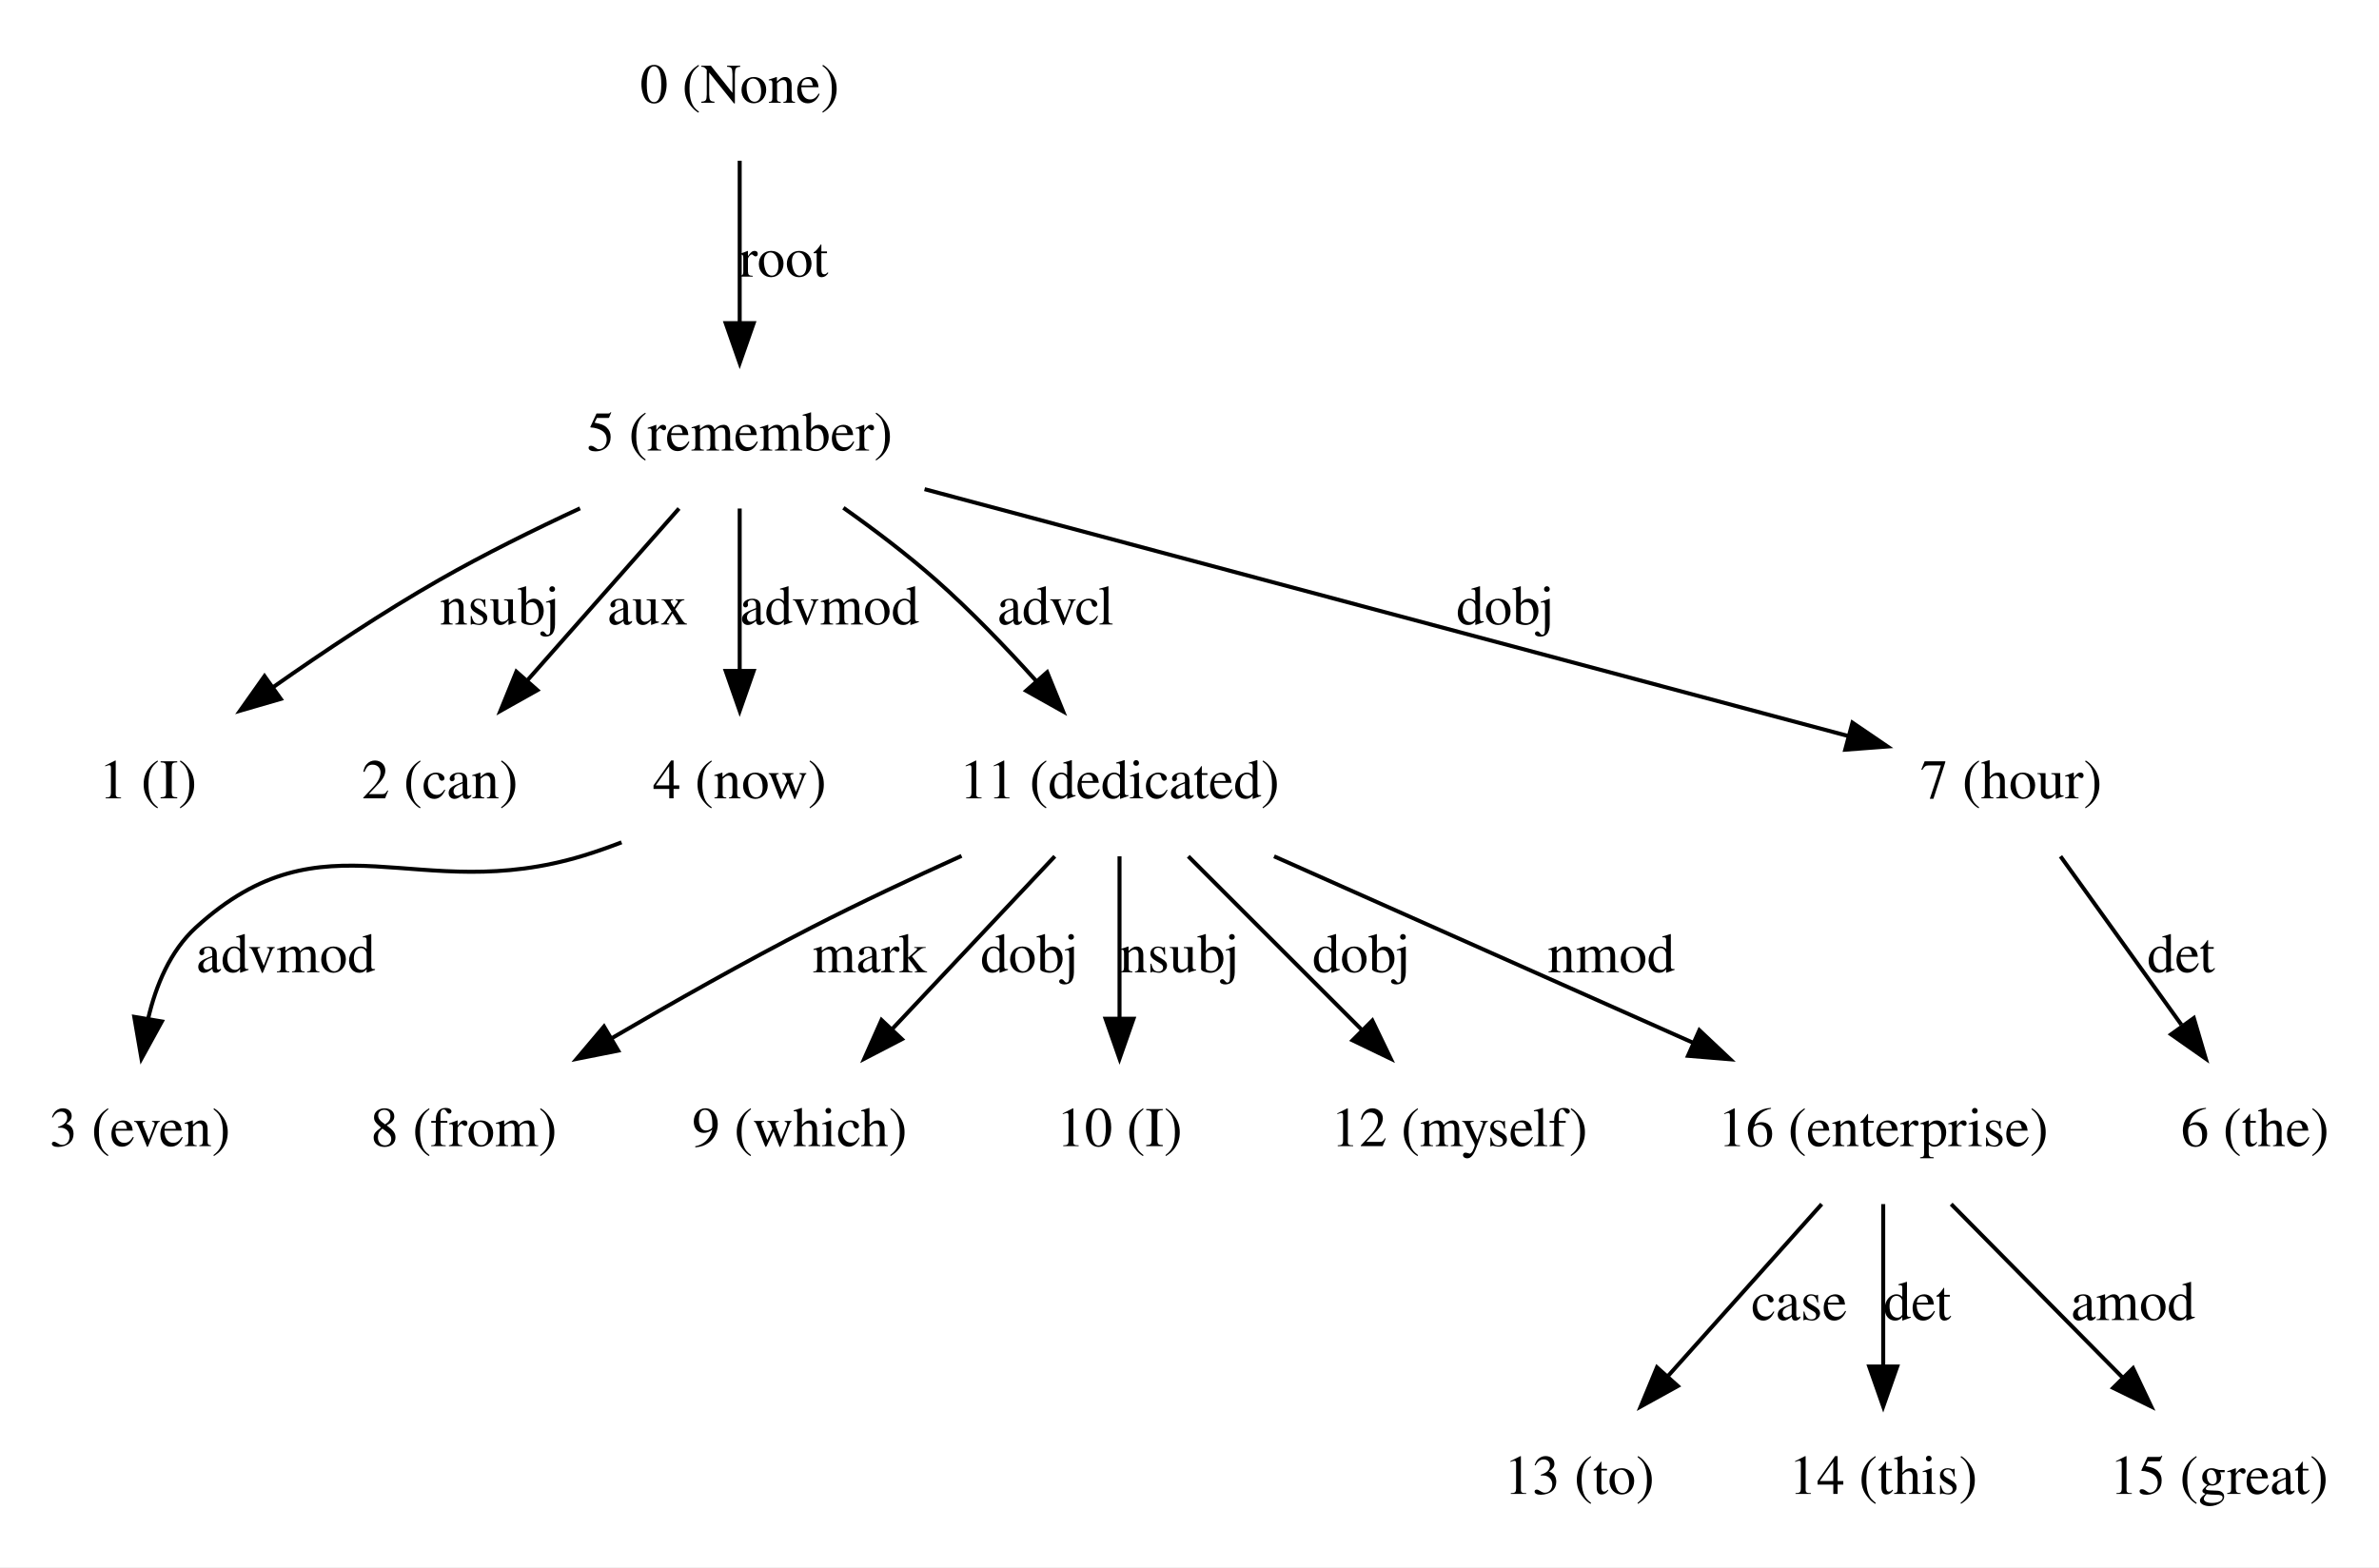
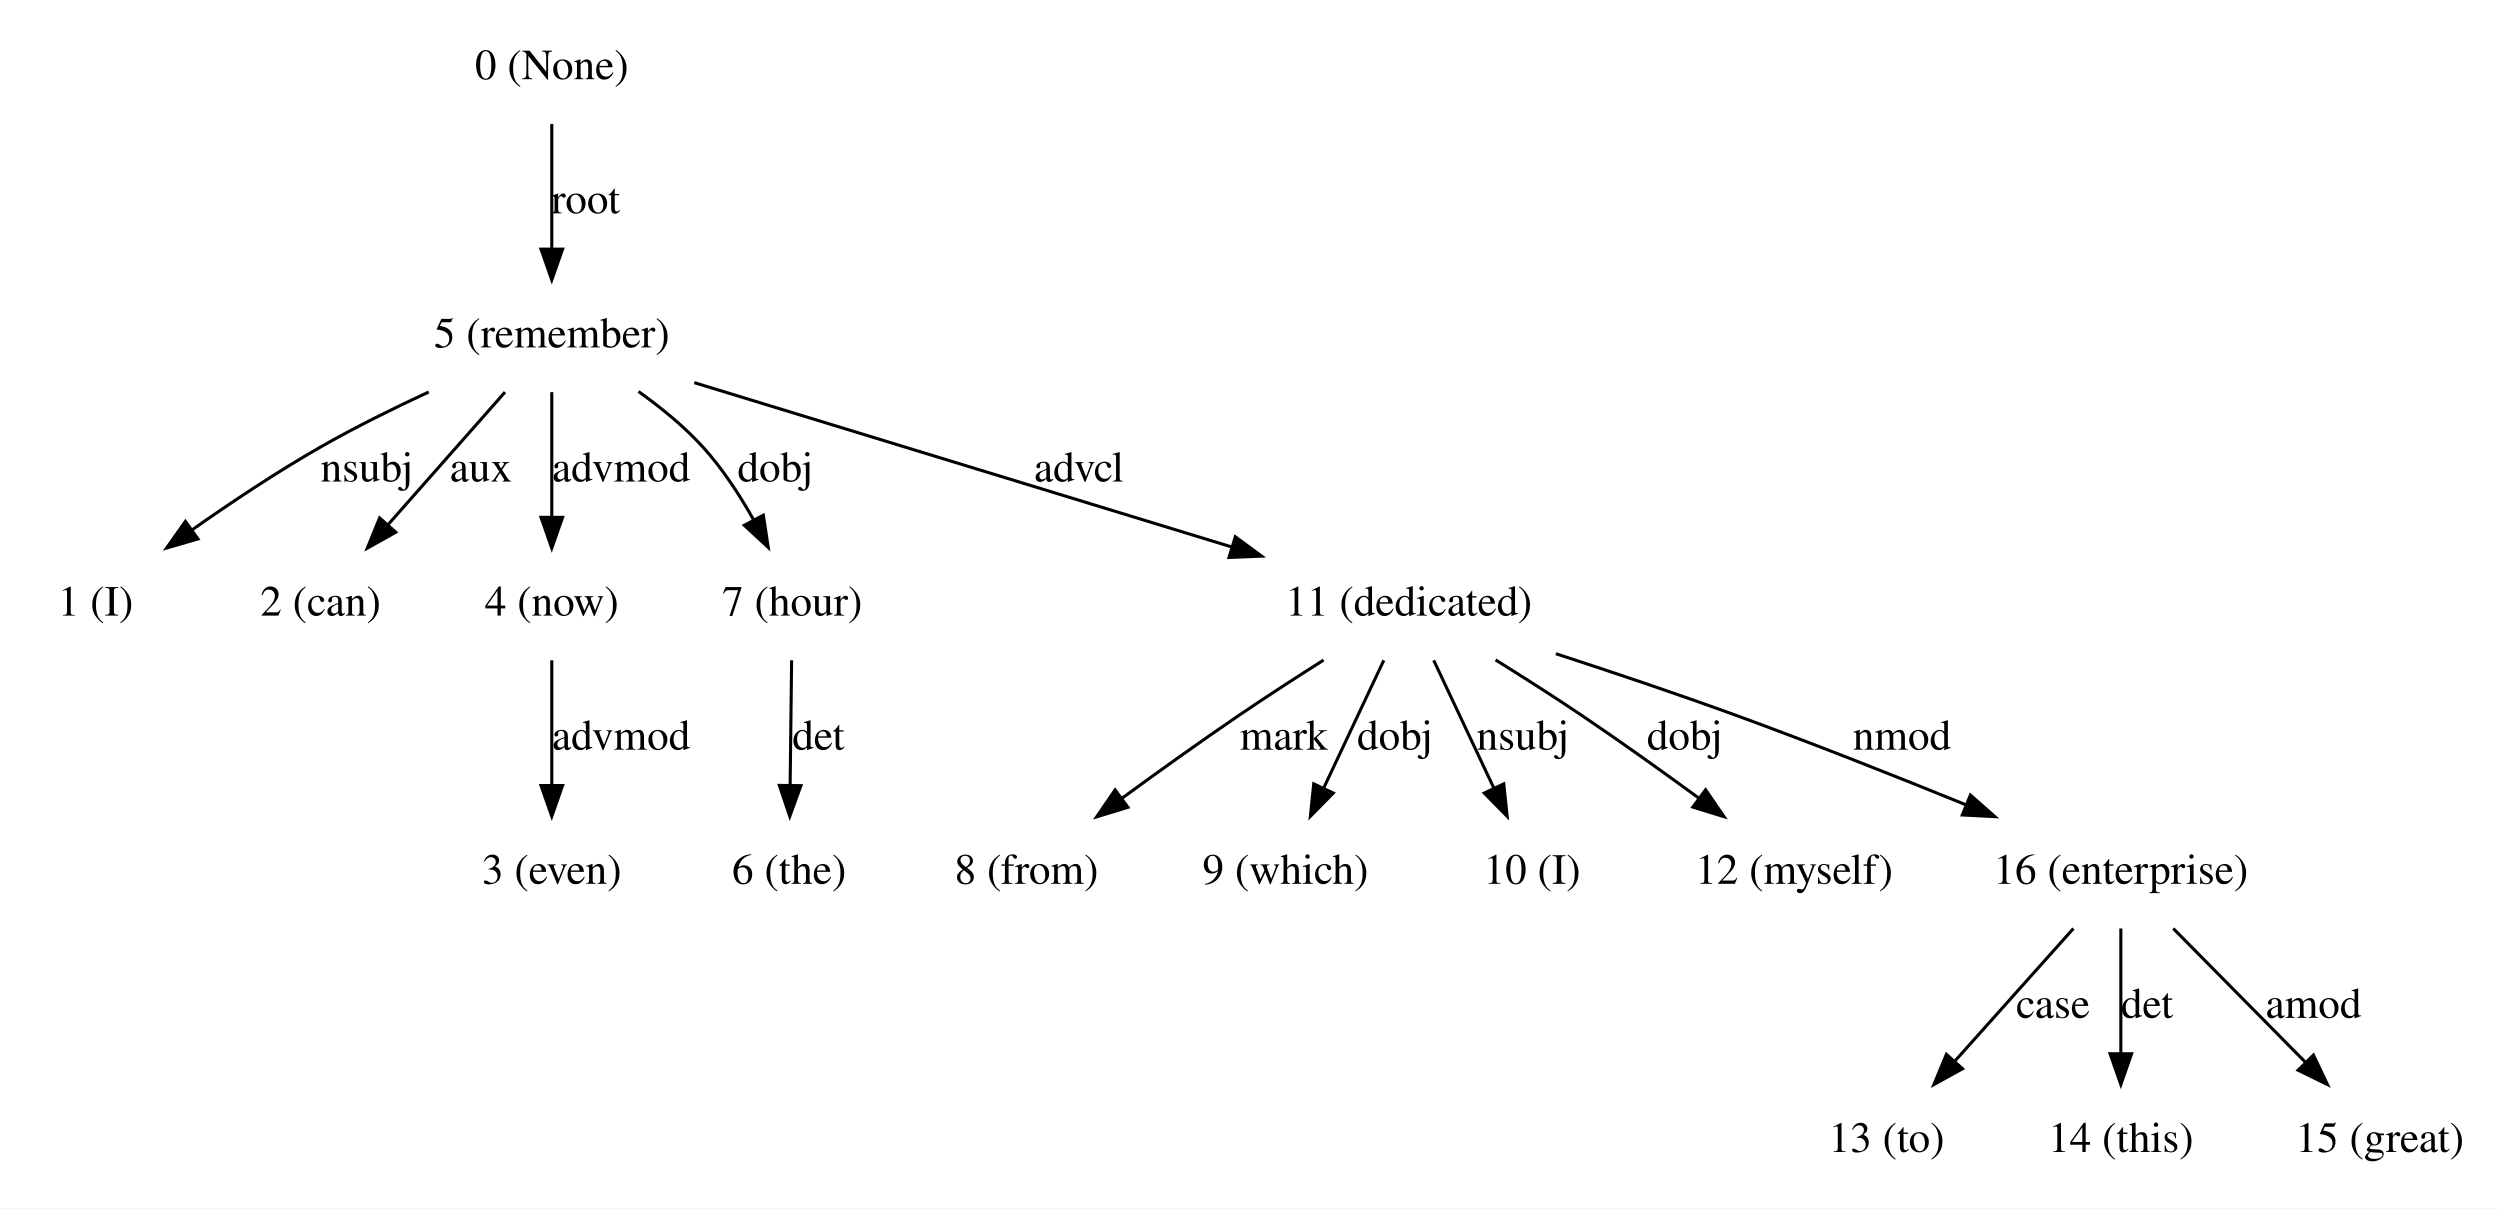
- <svg xmlns="http://www.w3.org/2000/svg" width="595pt" height="392pt" viewBox="0.00 0.00 595.00 392.00">
+ <svg xmlns="http://www.w3.org/2000/svg" width="811pt" height="392pt" viewBox="0.00 0.00 811.00 392.00">
  <g id="graph0" class="graph" transform="scale(1 1) rotate(0) translate(4 388)">
-     <polygon fill="white" stroke="none" points="-4,4 -4,-388 591,-388 591,4 -4,4" />
+     <polygon fill="white" stroke="none" points="-4,4 -4,-388 807,-388 807,4 -4,4" />
    <g id="node1" class="node">
-       <text text-anchor="middle" x="181" y="-362.3" font-family="Times,serif" font-size="14.00">0 (None)</text>
+       <text text-anchor="middle" x="175" y="-362.3" font-family="Times,serif" font-size="14.00">0 (None)</text>
    </g>
    <g id="node2" class="node">
-       <text text-anchor="middle" x="181" y="-275.3" font-family="Times,serif" font-size="14.00">5 (remember)</text>
+       <text text-anchor="middle" x="175" y="-275.3" font-family="Times,serif" font-size="14.00">5 (remember)</text>
    </g>
    <g id="edge1" class="edge">
-       <path fill="none" stroke="black" d="M181,-347.799C181,-336.163 181,-320.548 181,-307.237" />
-       <polygon fill="black" stroke="black" points="184.5,-307.175 181,-297.175 177.5,-307.175 184.5,-307.175" />
-       <text text-anchor="middle" x="192" y="-318.8" font-family="Times,serif" font-size="14.00">root</text>
+       <path fill="none" stroke="black" d="M175,-347.799C175,-336.163 175,-320.548 175,-307.237" />
+       <polygon fill="black" stroke="black" points="178.5,-307.175 175,-297.175 171.5,-307.175 178.5,-307.175" />
+       <text text-anchor="middle" x="186" y="-318.8" font-family="Times,serif" font-size="14.00">root</text>
    </g>
    <g id="node3" class="node">
-       <text text-anchor="middle" x="33" y="-188.3" font-family="Times,serif" font-size="14.00">1 (I)</text>
+       <text text-anchor="middle" x="27" y="-188.3" font-family="Times,serif" font-size="14.00">1 (I)</text>
+     </g>
+     <g id="edge6" class="edge">
+       <path fill="none" stroke="black" d="M135.071,-260.842C123.556,-255.5 111.107,-249.339 100,-243 85.908,-234.958 71.017,-225.04 58.386,-216.164" />
+       <polygon fill="black" stroke="black" points="60.216,-213.17 50.04,-210.221 56.156,-218.872 60.216,-213.17" />
+       <text text-anchor="middle" x="115" y="-231.8" font-family="Times,serif" font-size="14.00">nsubj</text>
+     </g>
+     <g id="node4" class="node">
+       <text text-anchor="middle" x="100" y="-188.3" font-family="Times,serif" font-size="14.00">2 (can)</text>
+     </g>
+     <g id="edge7" class="edge">
+       <path fill="none" stroke="black" d="M159.823,-260.799C148.945,-248.471 134.128,-231.679 121.962,-217.89" />
+       <polygon fill="black" stroke="black" points="124.395,-215.358 115.155,-210.175 119.147,-219.99 124.395,-215.358" />
+       <text text-anchor="middle" x="152" y="-231.8" font-family="Times,serif" font-size="14.00">aux</text>
+     </g>
+     <g id="node6" class="node">
+       <text text-anchor="middle" x="175" y="-188.3" font-family="Times,serif" font-size="14.00">4 (now)</text>
    </g>
    <g id="edge3" class="edge">
-       <path fill="none" stroke="black" d="M141.071,-260.842C129.556,-255.5 117.107,-249.339 106,-243 91.908,-234.958 77.017,-225.04 64.386,-216.164" />
-       <polygon fill="black" stroke="black" points="66.216,-213.17 56.04,-210.221 62.156,-218.872 66.216,-213.17" />
-       <text text-anchor="middle" x="121" y="-231.8" font-family="Times,serif" font-size="14.00">nsubj</text>
-     </g>
-     <g id="node4" class="node">
-       <text text-anchor="middle" x="106" y="-188.3" font-family="Times,serif" font-size="14.00">2 (can)</text>
-     </g>
-     <g id="edge6" class="edge">
-       <path fill="none" stroke="black" d="M165.823,-260.799C154.945,-248.471 140.128,-231.679 127.962,-217.89" />
-       <polygon fill="black" stroke="black" points="130.395,-215.358 121.155,-210.175 125.147,-219.99 130.395,-215.358" />
-       <text text-anchor="middle" x="158" y="-231.8" font-family="Times,serif" font-size="14.00">aux</text>
-     </g>
-     <g id="node6" class="node">
-       <text text-anchor="middle" x="181" y="-188.3" font-family="Times,serif" font-size="14.00">4 (now)</text>
-     </g>
-     <g id="edge7" class="edge">
-       <path fill="none" stroke="black" d="M181,-260.799C181,-249.163 181,-233.548 181,-220.237" />
-       <polygon fill="black" stroke="black" points="184.5,-220.175 181,-210.175 177.5,-220.175 184.5,-220.175" />
-       <text text-anchor="middle" x="203.5" y="-231.8" font-family="Times,serif" font-size="14.00">advmod</text>
+       <path fill="none" stroke="black" d="M175,-260.799C175,-249.163 175,-233.548 175,-220.237" />
+       <polygon fill="black" stroke="black" points="178.5,-220.175 175,-210.175 171.5,-220.175 178.5,-220.175" />
+       <text text-anchor="middle" x="197.5" y="-231.8" font-family="Times,serif" font-size="14.00">advmod</text>
    </g>
    <g id="node7" class="node">
-       <text text-anchor="middle" x="276" y="-188.3" font-family="Times,serif" font-size="14.00">11 (dedicated)</text>
+       <text text-anchor="middle" x="253" y="-188.3" font-family="Times,serif" font-size="14.00">7 (hour)</text>
    </g>
    <g id="edge4" class="edge">
-       <path fill="none" stroke="black" d="M206.942,-260.974C214.618,-255.542 222.871,-249.299 230,-243 238.708,-235.306 247.526,-226.129 255.08,-217.75" />
-       <polygon fill="black" stroke="black" points="257.896,-219.849 261.89,-210.036 252.648,-215.216 257.896,-219.849" />
-       <text text-anchor="middle" x="260" y="-231.8" font-family="Times,serif" font-size="14.00">advcl</text>
+       <path fill="none" stroke="black" d="M203.123,-260.995C210.436,-255.783 217.951,-249.651 224,-243 230.309,-236.064 235.876,-227.53 240.402,-219.489" />
+       <polygon fill="black" stroke="black" points="243.628,-220.875 245.219,-210.401 237.443,-217.597 243.628,-220.875" />
+       <text text-anchor="middle" x="247.5" y="-231.8" font-family="Times,serif" font-size="14.00">dobj</text>
    </g>
    <g id="node8" class="node">
-       <text text-anchor="middle" x="499" y="-188.3" font-family="Times,serif" font-size="14.00">7 (hour)</text>
+       <text text-anchor="middle" x="453" y="-188.3" font-family="Times,serif" font-size="14.00">11 (dedicated)</text>
    </g>
    <g id="edge5" class="edge">
-       <path fill="none" stroke="black" d="M227.24,-265.64C289.444,-249.013 399.088,-219.706 458.31,-203.876" />
-       <polygon fill="black" stroke="black" points="459.307,-207.233 468.064,-201.269 457.499,-200.47 459.307,-207.233" />
-       <text text-anchor="middle" x="372.5" y="-231.8" font-family="Times,serif" font-size="14.00">dobj</text>
+       <path fill="none" stroke="black" d="M221.218,-263.869C269.084,-249.233 343.964,-226.338 395.594,-210.552" />
+       <polygon fill="black" stroke="black" points="396.733,-213.864 405.273,-207.593 394.687,-207.17 396.733,-213.864" />
+       <text text-anchor="middle" x="346" y="-231.8" font-family="Times,serif" font-size="14.00">advcl</text>
    </g>
    <g id="node5" class="node">
-       <text text-anchor="middle" x="31" y="-101.3" font-family="Times,serif" font-size="14.00">3 (even)</text>
+       <text text-anchor="middle" x="175" y="-101.3" font-family="Times,serif" font-size="14.00">3 (even)</text>
    </g>
    <g id="edge2" class="edge">
-       <path fill="none" stroke="black" d="M151.453,-177.292C148.299,-176.079 145.107,-174.952 142,-174 100.076,-161.157 77.361,-185.586 45,-156 38.567,-150.119 34.997,-141.548 33.044,-133.158" />
-       <polygon fill="black" stroke="black" points="36.481,-132.492 31.38,-123.206 29.577,-133.647 36.481,-132.492" />
-       <text text-anchor="middle" x="67.5" y="-144.8" font-family="Times,serif" font-size="14.00">advmod</text>
+       <path fill="none" stroke="black" d="M175,-173.799C175,-162.163 175,-146.548 175,-133.237" />
+       <polygon fill="black" stroke="black" points="178.5,-133.175 175,-123.175 171.5,-133.175 178.5,-133.175" />
+       <text text-anchor="middle" x="197.5" y="-144.8" font-family="Times,serif" font-size="14.00">advmod</text>
+     </g>
+     <g id="node9" class="node">
+       <text text-anchor="middle" x="252" y="-101.3" font-family="Times,serif" font-size="14.00">6 (the)</text>
+     </g>
+     <g id="edge8" class="edge">
+       <path fill="none" stroke="black" d="M252.798,-173.799C252.661,-162.163 252.477,-146.548 252.32,-133.237" />
+       <polygon fill="black" stroke="black" points="255.82,-133.134 252.202,-123.175 248.82,-133.216 255.82,-133.134" />
+       <text text-anchor="middle" x="261.5" y="-144.8" font-family="Times,serif" font-size="14.00">det</text>
    </g>
    <g id="node10" class="node">
-       <text text-anchor="middle" x="112" y="-101.3" font-family="Times,serif" font-size="14.00">8 (from)</text>
+       <text text-anchor="middle" x="329" y="-101.3" font-family="Times,serif" font-size="14.00">8 (from)</text>
+     </g>
+     <g id="edge12" class="edge">
+       <path fill="none" stroke="black" d="M425.372,-173.875C416.552,-168.287 406.799,-161.98 398,-156 385.397,-147.435 371.766,-137.668 359.974,-129.053" />
+       <polygon fill="black" stroke="black" points="361.886,-126.115 351.754,-123.017 357.743,-131.757 361.886,-126.115" />
+       <text text-anchor="middle" x="412.5" y="-144.8" font-family="Times,serif" font-size="14.00">mark</text>
+     </g>
+     <g id="node11" class="node">
+       <text text-anchor="middle" x="413" y="-101.3" font-family="Times,serif" font-size="14.00">9 (which)</text>
    </g>
    <g id="edge10" class="edge">
-       <path fill="none" stroke="black" d="M236.484,-173.906C224.344,-168.423 211.019,-162.168 199,-156 182.286,-147.423 164.216,-137.2 148.898,-128.24" />
-       <polygon fill="black" stroke="black" points="150.621,-125.192 140.228,-123.132 147.067,-131.223 150.621,-125.192" />
-       <text text-anchor="middle" x="213.5" y="-144.8" font-family="Times,serif" font-size="14.00">mark</text>
+       <path fill="none" stroke="black" d="M444.905,-173.799C439.321,-161.932 431.79,-145.928 425.446,-132.449" />
+       <polygon fill="black" stroke="black" points="428.507,-130.733 421.083,-123.175 422.174,-133.714 428.507,-130.733" />
+       <text text-anchor="middle" x="448.5" y="-144.8" font-family="Times,serif" font-size="14.00">dobj</text>
    </g>
-     <g id="node11" class="node">
-       <text text-anchor="middle" x="196" y="-101.3" font-family="Times,serif" font-size="14.00">9 (which)</text>
+     <g id="node12" class="node">
+       <text text-anchor="middle" x="493" y="-101.3" font-family="Times,serif" font-size="14.00">10 (I)</text>
+     </g>
+     <g id="edge9" class="edge">
+       <path fill="none" stroke="black" d="M461.095,-173.799C466.679,-161.932 474.21,-145.928 480.554,-132.449" />
+       <polygon fill="black" stroke="black" points="483.826,-133.714 484.917,-123.175 477.493,-130.733 483.826,-133.714" />
+       <text text-anchor="middle" x="490" y="-144.8" font-family="Times,serif" font-size="14.00">nsubj</text>
+     </g>
+     <g id="node13" class="node">
+       <text text-anchor="middle" x="578" y="-101.3" font-family="Times,serif" font-size="14.00">12 (myself)</text>
    </g>
    <g id="edge11" class="edge">
-       <path fill="none" stroke="black" d="M259.811,-173.799C248.1,-161.356 232.108,-144.364 219.063,-130.504" />
-       <polygon fill="black" stroke="black" points="221.568,-128.059 212.165,-123.175 216.47,-132.856 221.568,-128.059" />
-       <text text-anchor="middle" x="253.5" y="-144.8" font-family="Times,serif" font-size="14.00">dobj</text>
-     </g>
-     <g id="node12" class="node">
-       <text text-anchor="middle" x="276" y="-101.3" font-family="Times,serif" font-size="14.00">10 (I)</text>
-     </g>
-     <g id="edge9" class="edge">
-       <path fill="none" stroke="black" d="M276,-173.799C276,-162.163 276,-146.548 276,-133.237" />
-       <polygon fill="black" stroke="black" points="279.5,-133.175 276,-123.175 272.5,-133.175 279.5,-133.175" />
-       <text text-anchor="middle" x="291" y="-144.8" font-family="Times,serif" font-size="14.00">nsubj</text>
-     </g>
-     <g id="node13" class="node">
-       <text text-anchor="middle" x="361" y="-101.3" font-family="Times,serif" font-size="14.00">12 (myself)</text>
-     </g>
-     <g id="edge12" class="edge">
-       <path fill="none" stroke="black" d="M293.201,-173.799C305.644,-161.356 322.636,-144.364 336.496,-130.504" />
-       <polygon fill="black" stroke="black" points="339.228,-132.721 343.825,-123.175 334.279,-127.772 339.228,-132.721" />
-       <text text-anchor="middle" x="336.5" y="-144.8" font-family="Times,serif" font-size="14.00">dobj</text>
+       <path fill="none" stroke="black" d="M481.156,-173.925C490.138,-168.34 500.062,-162.021 509,-156 521.637,-147.487 535.275,-137.73 547.063,-129.108" />
+       <polygon fill="black" stroke="black" points="549.297,-131.81 555.279,-123.065 545.149,-126.171 549.297,-131.81" />
+       <text text-anchor="middle" x="542.5" y="-144.8" font-family="Times,serif" font-size="14.00">dobj</text>
    </g>
    <g id="node14" class="node">
-       <text text-anchor="middle" x="467" y="-101.3" font-family="Times,serif" font-size="14.00">16 (enterprise)</text>
+       <text text-anchor="middle" x="684" y="-101.3" font-family="Times,serif" font-size="14.00">16 (enterprise)</text>
    </g>
    <g id="edge13" class="edge">
-       <path fill="none" stroke="black" d="M314.652,-173.799C344.911,-160.333 387.143,-141.538 419.47,-127.152" />
-       <polygon fill="black" stroke="black" points="421.019,-130.294 428.732,-123.03 418.173,-123.898 421.019,-130.294" />
-       <text text-anchor="middle" x="399" y="-144.8" font-family="Times,serif" font-size="14.00">nmod</text>
-     </g>
-     <g id="node9" class="node">
-       <text text-anchor="middle" x="560" y="-101.3" font-family="Times,serif" font-size="14.00">6 (the)</text>
-     </g>
-     <g id="edge8" class="edge">
-       <path fill="none" stroke="black" d="M511.344,-173.799C520.026,-161.702 531.793,-145.305 541.581,-131.667" />
-       <polygon fill="black" stroke="black" points="544.687,-133.341 547.674,-123.175 539,-129.259 544.687,-133.341" />
-       <text text-anchor="middle" x="541.5" y="-144.8" font-family="Times,serif" font-size="14.00">det</text>
+       <path fill="none" stroke="black" d="M500.705,-175.939C519.02,-169.977 540.065,-162.906 559,-156 583.786,-146.961 611.015,-136.172 633.716,-126.934" />
+       <polygon fill="black" stroke="black" points="635.214,-130.103 643.146,-123.08 632.566,-123.623 635.214,-130.103" />
+       <text text-anchor="middle" x="613" y="-144.8" font-family="Times,serif" font-size="14.00">nmod</text>
    </g>
    <g id="node15" class="node">
-       <text text-anchor="middle" x="391" y="-14.3" font-family="Times,serif" font-size="14.00">13 (to)</text>
+       <text text-anchor="middle" x="608" y="-14.3" font-family="Times,serif" font-size="14.00">13 (to)</text>
    </g>
    <g id="edge14" class="edge">
-       <path fill="none" stroke="black" d="M451.62,-86.799C440.598,-74.471 425.583,-57.679 413.255,-43.89" />
-       <polygon fill="black" stroke="black" points="415.631,-41.297 406.357,-36.175 410.413,-45.963 415.631,-41.297" />
-       <text text-anchor="middle" x="446" y="-57.8" font-family="Times,serif" font-size="14.00">case</text>
+       <path fill="none" stroke="black" d="M668.62,-86.799C657.598,-74.471 642.583,-57.679 630.255,-43.89" />
+       <polygon fill="black" stroke="black" points="632.631,-41.297 623.357,-36.175 627.413,-45.963 632.631,-41.297" />
+       <text text-anchor="middle" x="662" y="-57.8" font-family="Times,serif" font-size="14.00">case</text>
    </g>
    <g id="node16" class="node">
-       <text text-anchor="middle" x="467" y="-14.3" font-family="Times,serif" font-size="14.00">14 (this)</text>
+       <text text-anchor="middle" x="684" y="-14.3" font-family="Times,serif" font-size="14.00">14 (this)</text>
+     </g>
+     <g id="edge16" class="edge">
+       <path fill="none" stroke="black" d="M684,-86.799C684,-75.163 684,-59.548 684,-46.237" />
+       <polygon fill="black" stroke="black" points="687.5,-46.175 684,-36.175 680.5,-46.175 687.5,-46.175" />
+       <text text-anchor="middle" x="692.5" y="-57.8" font-family="Times,serif" font-size="14.00">det</text>
+     </g>
+     <g id="node17" class="node">
+       <text text-anchor="middle" x="768" y="-14.3" font-family="Times,serif" font-size="14.00">15 (great)</text>
    </g>
    <g id="edge15" class="edge">
-       <path fill="none" stroke="black" d="M467,-86.799C467,-75.163 467,-59.548 467,-46.237" />
-       <polygon fill="black" stroke="black" points="470.5,-46.175 467,-36.175 463.5,-46.175 470.5,-46.175" />
-       <text text-anchor="middle" x="475.5" y="-57.8" font-family="Times,serif" font-size="14.00">det</text>
-     </g>
-     <g id="node17" class="node">
-       <text text-anchor="middle" x="551" y="-14.3" font-family="Times,serif" font-size="14.00">15 (great)</text>
-     </g>
-     <g id="edge16" class="edge">
-       <path fill="none" stroke="black" d="M483.999,-86.799C496.295,-74.356 513.087,-57.364 526.784,-43.504" />
-       <polygon fill="black" stroke="black" points="529.487,-45.748 534.027,-36.175 524.508,-40.828 529.487,-45.748" />
-       <text text-anchor="middle" x="529.5" y="-57.8" font-family="Times,serif" font-size="14.00">amod</text>
+       <path fill="none" stroke="black" d="M700.999,-86.799C713.295,-74.356 730.087,-57.364 743.784,-43.504" />
+       <polygon fill="black" stroke="black" points="746.487,-45.748 751.027,-36.175 741.508,-40.828 746.487,-45.748" />
+       <text text-anchor="middle" x="746.5" y="-57.8" font-family="Times,serif" font-size="14.00">amod</text>
    </g>
  </g>
</svg>
